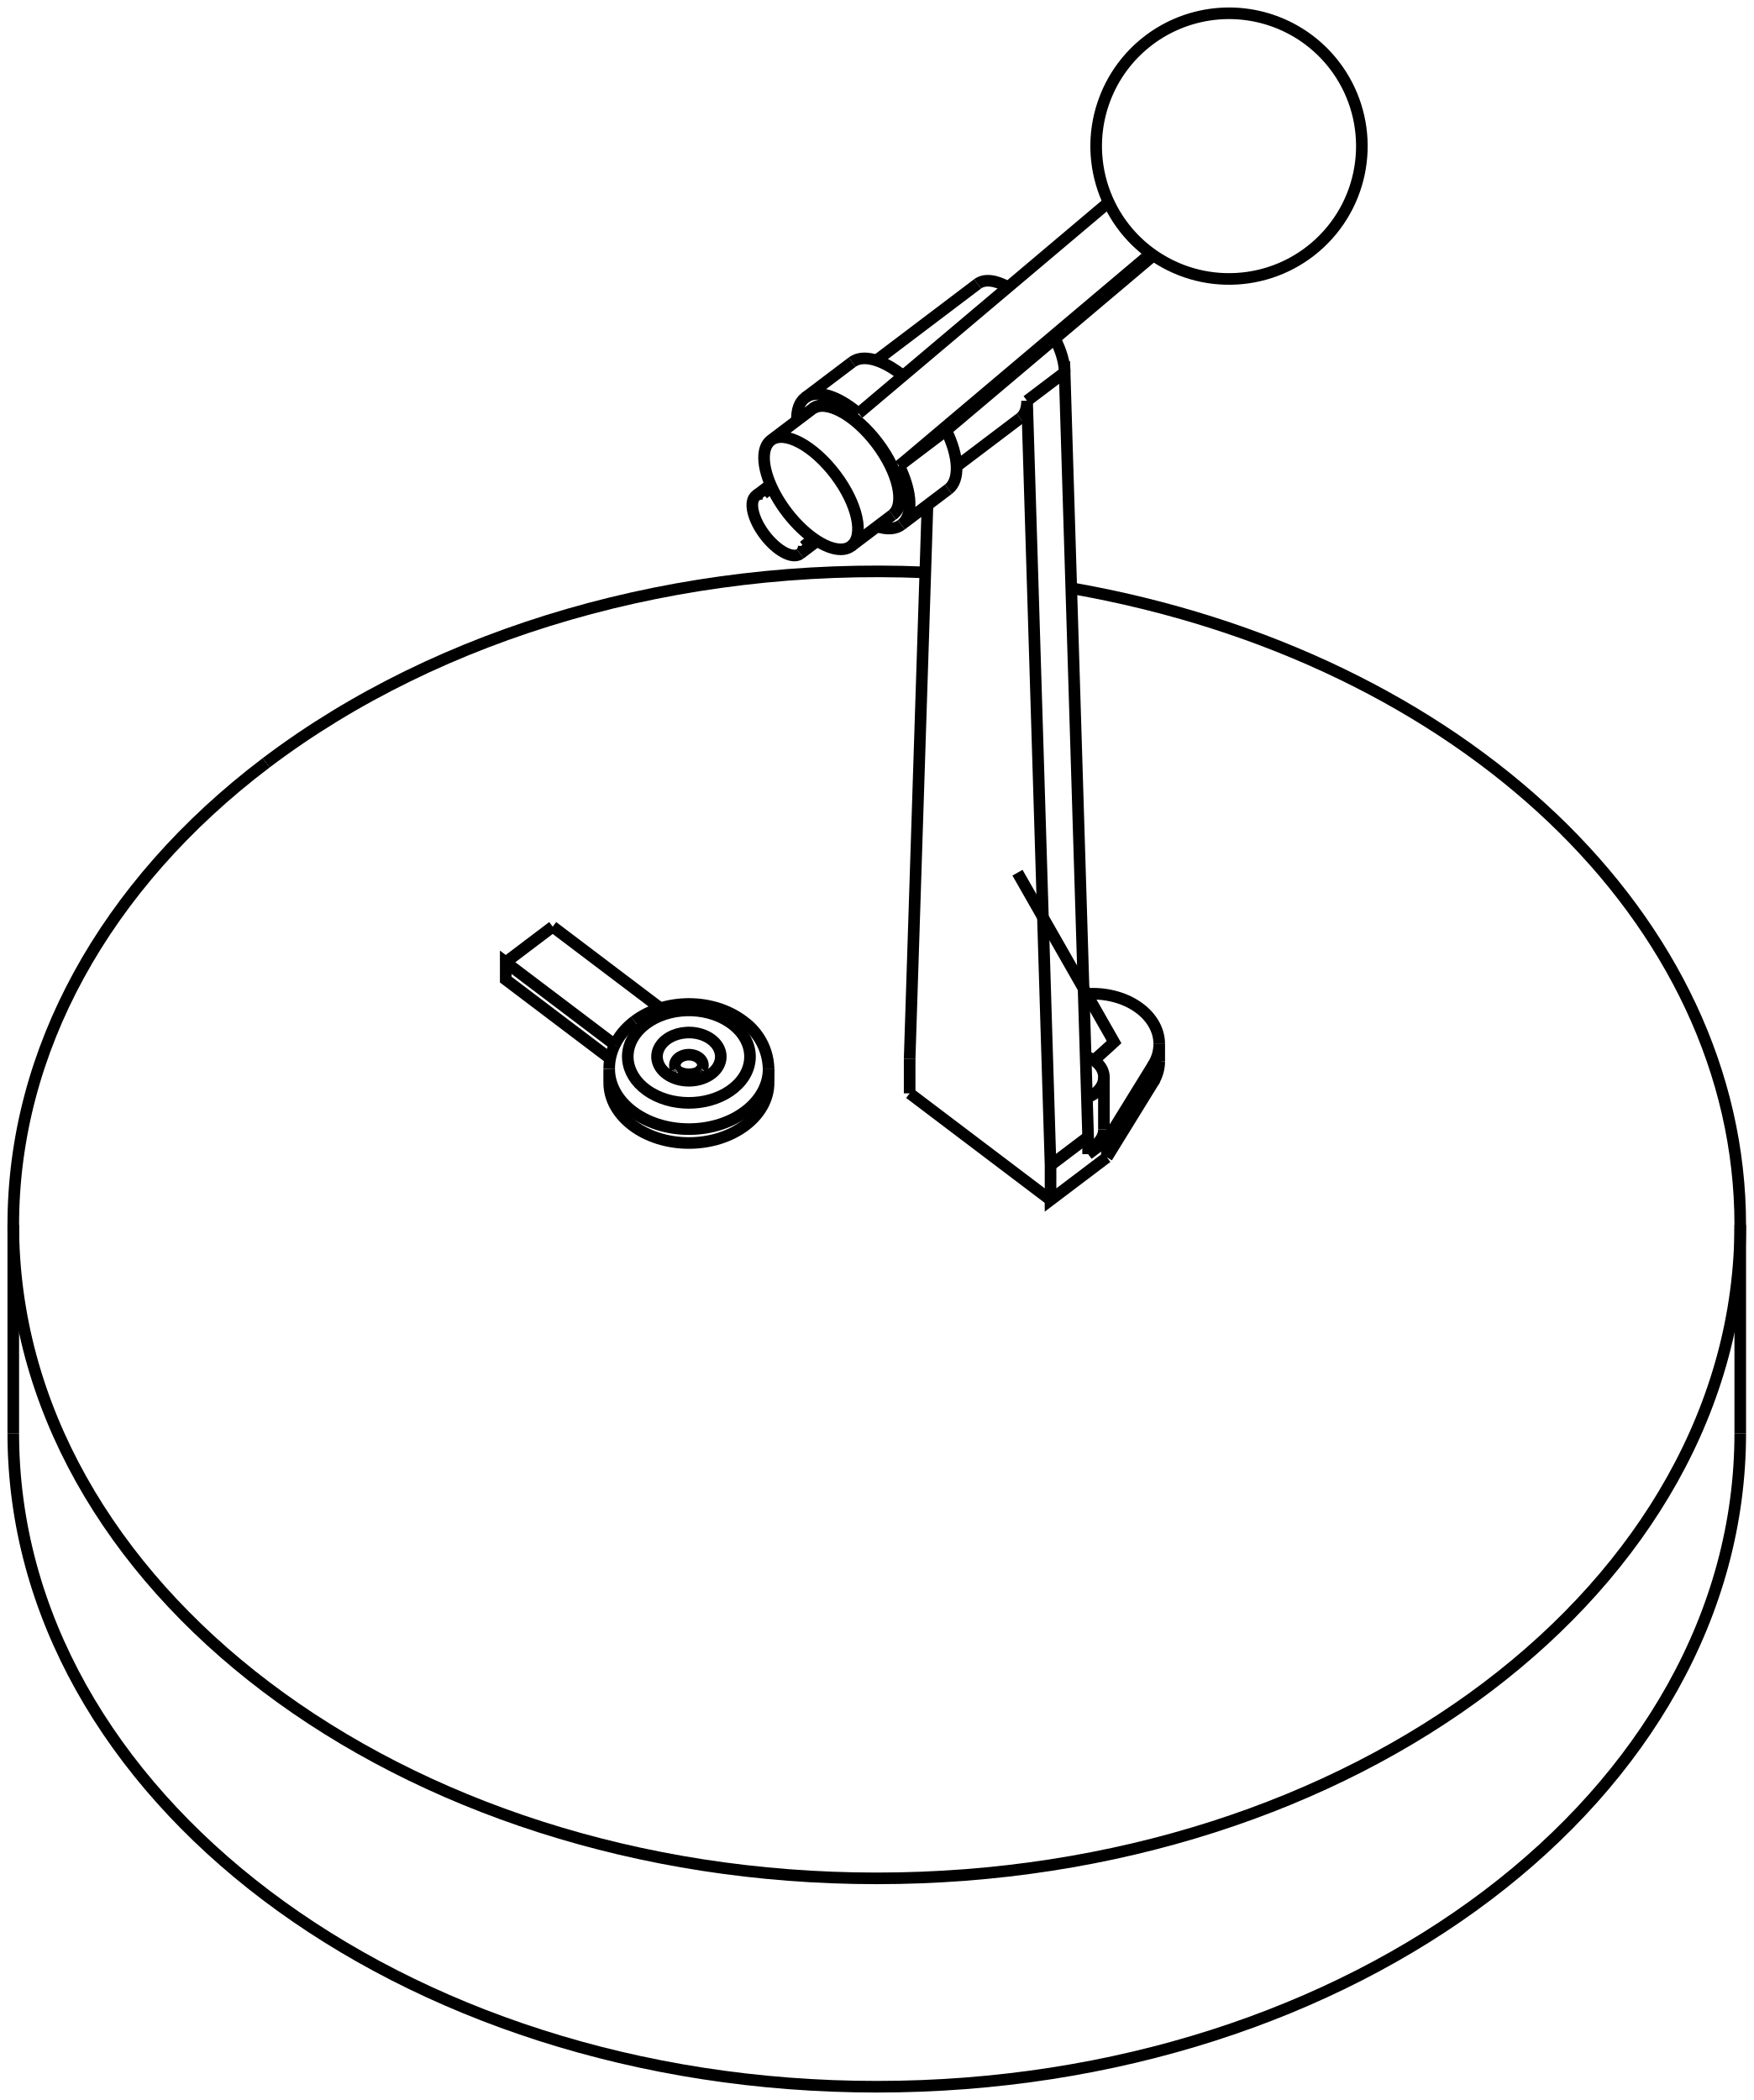
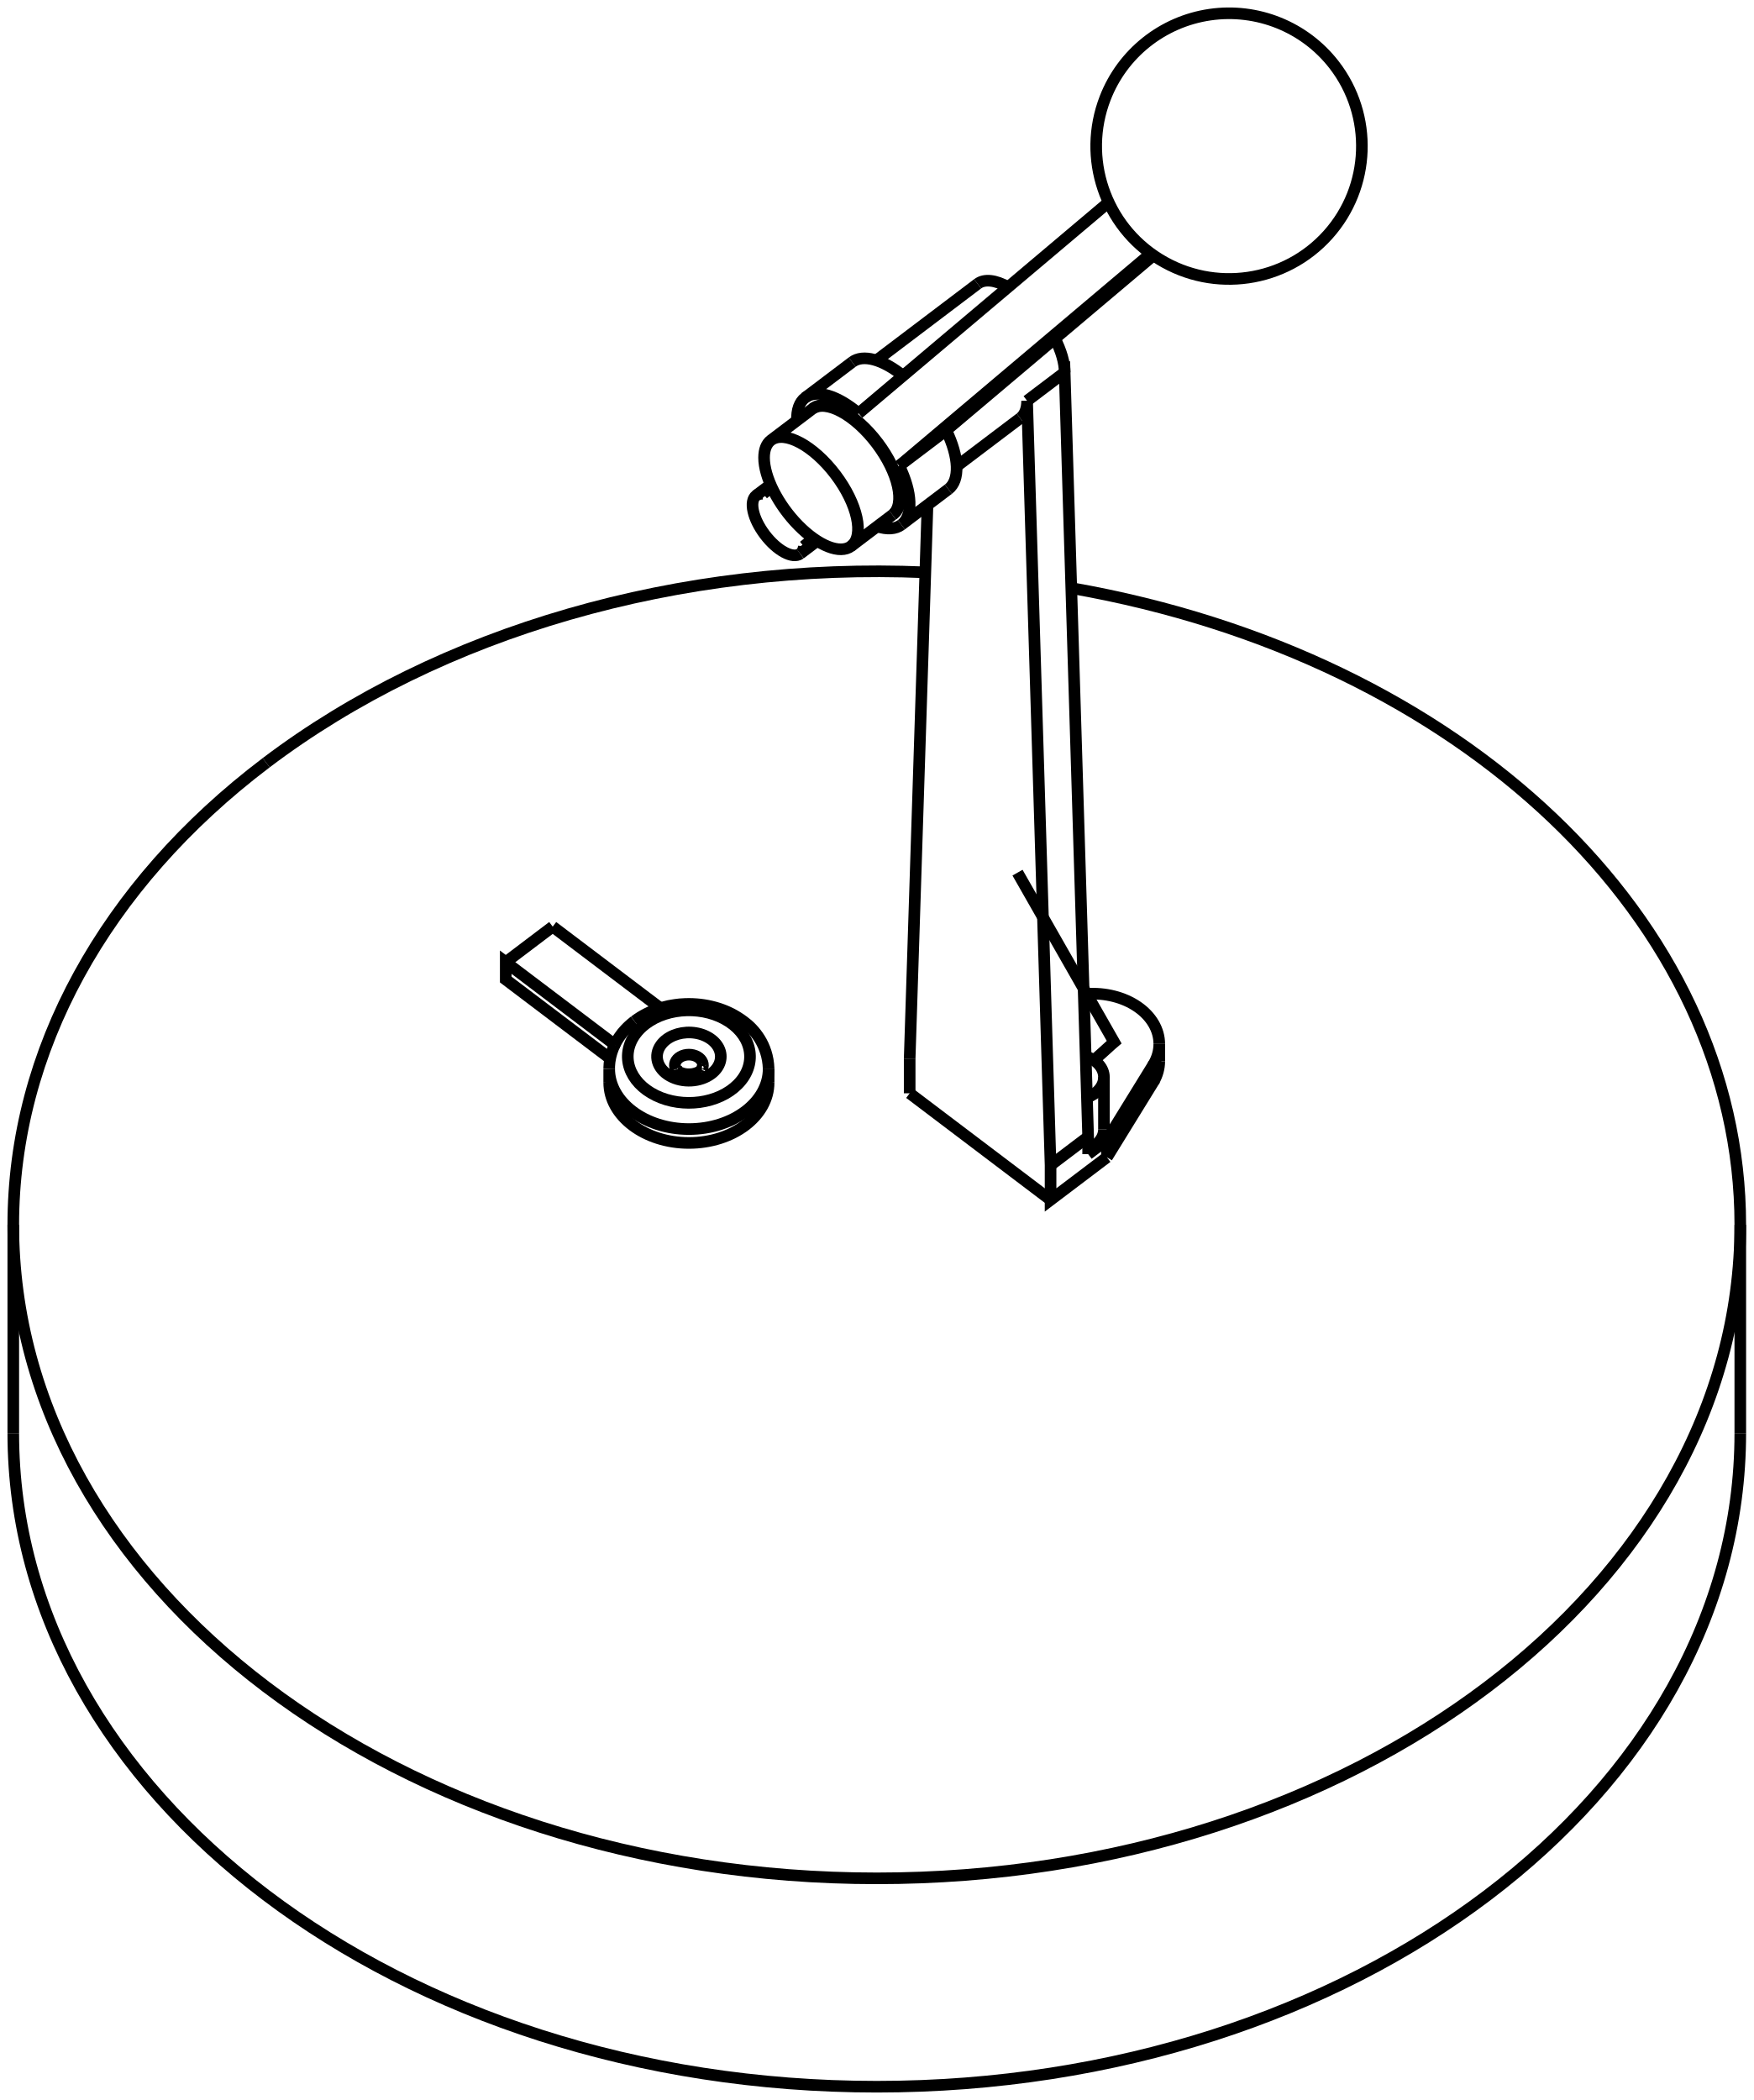
- <svg xmlns="http://www.w3.org/2000/svg" version="1.1" viewBox="-66 -53.988 132 158.088" fill="none" stroke="black" stroke-width="0.6%" vector-effect="non-scaling-stroke">
-   <path d="M -45.962 3.434 A 65 49.195 360 0 1 3.654 -10.897" />
-   <path d="M 14.641 -9.711 A 65 49.195 360 0 1 65 38.22 A 65 49.195 360 0 1 -65 38.22 A 65 49.195 360 0 1 -45.962 3.434" />
-   <path d="M -65 53.906 A 65 49.195 180 0 0 65 53.906" />
-   <path d="M -20.142 27.516 A 6 4.541 180 0 0 -8.142 27.516" />
-   <path d="M -20.069 25.706 L -27.931 19.756 L -27.931 18.449 L -19.721 24.662" />
-   <path d="M 17.324 33.136 L 13.081 36.347 L 13.081 33.732 L 11.314 -23.815 A 5 2.311 232.88 0 1 10.796 -22.504" />
-   <path d="M 2.475 28.319 L 13.081 36.347" />
-   <path d="M 20.852 27.414 A 5 3.784 180 0 0 21.263 25.911" />
-   <path d="M 17.324 33.136 L 20.852 27.414 L 20.852 26.107 A 5 3.784 180 0 0 21.263 24.604 L 21.263 25.911" />
-   <path d="M -24.395 15.773 L -16.289 21.908" />
-   <path d="M -27.931 18.449 L -24.395 15.773" />
-   <path d="M -8.142 26.471 A 6 4.541 360 0 1 -20.142 26.471 L -20.142 27.516" />
-   <path d="M -19.722 24.663 Q -19.72 24.66 -19.721 24.662" />
-   <path d="M 15.91 32.899 L 15.91 31.592 L 14.142 -25.956 L 11.314 -23.815" />
-   <path d="M 15.91 32.899 L 17.324 31.828 L 20.852 26.107" />
-   <path d="M 17.324 33.136 L 17.324 31.828" />
-   <path d="M 15.91 31.592 L 13.081 33.732" />
-   <path d="M 2.475 25.705 L 2.475 28.319" />
-   <path d="M 3.817 -15.969 L 2.475 25.705" />
-   <path d="M 21.263 24.604 A 5 3.784 180 0 0 15.797 20.836" />
-   <path d="M -17.395 23.094 A 4.6 3.481 360 1 1 -18.179 23.886 A 4.6 3.481 360 0 1 -17.395 23.094 Z" />
-   <path d="M -19.718 24.657 A 5.942 4.497 180 0 0 -19.721 24.662" />
-   <path d="M 14.142 -25.956 A 5 2.311 52.88 0 0 13.41 -28.501" />
-   <path d="M 9.889 -32.374 A 5 2.311 52.88 0 0 7.589 -32.618" />
-   <path d="M 16.343 25.831 C 16.4 25.78 16.45 25.73 16.509 25.685 C 16.56 25.64 16.62 25.59 16.674 25.538 C 16.73 25.49 16.78 25.44 16.838 25.392 C 16.89 25.34 16.95 25.29 17.002 25.245 C 17.07 25.18 17.15 25.11 17.219 25.049 C 17.29 24.98 17.36 24.92 17.435 24.854 C 17.51 24.79 17.58 24.72 17.649 24.658 C 17.72 24.59 17.79 24.53 17.864 24.461 L 10.593 11.708" />
-   <path d="M 17.099 31.026 A 2.25 1.703 360 0 1 15.91 32.527" />
-   <path d="M -12.445 26.84 A 2.4 1.816 360 0 1 -16.248 24.685 A 2.4 1.816 360 1 1 -12.445 26.84 Z" />
-   <path d="M 15.724 25.535 A 2.25 1.703 0 0 1 17.099 27.104 L 17.099 31.026" />
-   <path d="M 17.099 27.104 A 2.25 1.703 0 0 1 15.819 28.641" />
-   <path d="M -15.135 26.486 A 1.058 0.801 360 1 1 -13.149 26.486 C -13.15 26.49 -13.15 26.49 -13.151 26.491 C -13.15 26.49 -13.15 26.49 -13.154 26.496 C -13.16 26.5 -13.16 26.5 -13.158 26.502 C -13.16 26.5 -13.16 26.51 -13.162 26.509 C -13.16 26.51 -13.17 26.51 -13.167 26.517 C -13.17 26.52 -13.17 26.52 -13.173 26.525 C -13.18 26.53 -13.18 26.53 -13.18 26.534 C -13.18 26.54 -13.19 26.54 -13.188 26.543 C -13.19 26.55 -13.19 26.55 -13.197 26.554 C -13.2 26.56 -13.2 26.56 -13.206 26.564 C -13.21 26.57 -13.21 26.57 -13.217 26.576 C -13.22 26.58 -13.23 26.58 -13.229 26.587 C -13.23 26.59 -13.24 26.6 -13.243 26.6 C -13.25 26.6 -13.25 26.61 -13.257 26.612 C -13.26 26.62 -13.27 26.62 -13.273 26.625 C -13.28 26.63 -13.28 26.63 -13.29 26.639" />
-   <path d="M 1.644 -17.142 A 4 1.849 52.88 0 0 1.684 -17.363" />
-   <path d="M -2.662 -23.105 A 4 1.849 52.88 0 0 -2.885 -23.126" />
-   <path d="M 1.179 -15.226 A 5 2.311 52.88 0 0 -4.856 -23.199 L -7.967 -20.845 A 5 2.311 232.88 0 1 -1.932 -12.871 A 5 2.311 232.88 0 1 -8.485 -19.534 A 5 2.311 232.88 0 1 -7.967 -20.845" />
-   <path d="M 5.389 -17.158 A 6 2.773 52.88 0 0 5.227 -21.594 L 20.828 -34.763" />
-   <path d="M 1.98 -25.698 A 6 2.773 52.88 0 0 -1.853 -26.726" />
-   <path d="M 1.692 -18.918 L 20.629 -34.904" />
-   <path d="M 1.692 -18.918 L 5.227 -21.594" />
-   <path d="M -5.489 -12.857 L -4.774 -13.461" />
-   <path d="M 1.692 -18.918 A 6 2.773 232.88 0 1 1.853 -14.482 L 5.389 -17.158" />
-   <path d="M 1.853 -14.482 A 6 2.773 232.88 0 1 0.027 -14.354" />
-   <path d="M 17.454 -38.76 L -1.37 -22.87" />
-   <path d="M -6.007 -22.328 A 6 2.773 232.88 0 1 -5.389 -24.05 L -1.853 -26.726" />
-   <path d="M -5.389 -24.05 A 6 2.773 232.88 0 1 -1.37 -22.87" />
-   <path d="M -7.922 -17.339 L -8.551 -16.809" />
-   <path d="M -5.489 -12.857 A 2.75 1.271 232.88 0 1 -5.765 -12.298 L -4.704 -13.101 A 2.75 1.271 52.88 0 0 -4.535 -13.299" />
-   <path d="M -5.765 -12.298 A 2.75 1.271 232.88 1 1 -9.084 -16.684 L -8.024 -17.486" />
-   <path d="M -9.084 -16.684 A 2.75 1.271 232.88 0 1 -8.551 -16.809" />
-   <path d="M -4.82 -23.225 A 5 2.311 232.88 0 1 -4.785 -23.253 A 5 2.311 232.88 0 1 1.25 -15.279 A 5 2.311 232.88 0 1 1.214 -15.253" />
-   <path d="M -5.489 -12.857 L -4.731 -13.431" />
-   <path d="M -7.996 -17.506 A 2.75 1.271 52.88 0 0 -8.024 -17.486" />
-   <path d="M -4.399 -23.404 A 5 2.311 232.88 0 1 -4.376 -23.446" />
-   <path d="M 1.547 -15.621 A 5 2.311 232.88 0 1 1.5 -15.61" />
-   <path d="M -65 38.22 L -65 53.906" />
-   <path d="M 65 38.22 L 65 53.906" />
-   <path d="M -8.142 26.471 L -8.142 27.516" />
-   <path d="M -18.24 22.892 C -18.17 22.84 -18.1 22.79 -18.027 22.739 C -17.95 22.69 -17.88 22.64 -17.806 22.594 C -17.73 22.55 -17.65 22.5 -17.577 22.459 C -17.5 22.41 -17.42 22.37 -17.341 22.332 C -17.26 22.29 -17.18 22.25 -17.098 22.215 C -17.02 22.18 -16.93 22.14 -16.849 22.108 C -16.76 22.07 -16.68 22.04 -16.594 22.01 C -16.51 21.98 -16.42 21.95 -16.334 21.922 C -16.25 21.89 -16.16 21.87 -16.069 21.844 C -15.98 21.82 -15.89 21.8 -15.8 21.777 C -15.71 21.76 -15.62 21.74 -15.528 21.719 C -15.44 21.7 -15.34 21.69 -15.252 21.672 C -15.16 21.66 -15.07 21.65 -14.975 21.636 C -14.88 21.63 -14.79 21.62 -14.695 21.61 C -14.6 21.6 -14.51 21.6 -14.415 21.594 C -14.32 21.59 -14.23 21.59 -14.133 21.589 C -14.04 21.59 -13.95 21.59 -13.851 21.595 C -13.76 21.6 -13.66 21.6 -13.57 21.611 C -13.48 21.62 -13.38 21.63 -13.29 21.638 C -13.2 21.65 -13.1 21.66 -13.012 21.675 C -12.92 21.69 -12.83 21.71 -12.736 21.723 C -12.64 21.74 -12.55 21.76 -12.463 21.782 C -12.37 21.8 -12.28 21.83 -12.194 21.85 C -12.1 21.87 -12.02 21.9 -11.928 21.929 C -11.84 21.96 -11.75 21.99 -11.668 22.018 C -11.58 22.05 -11.5 22.08 -11.413 22.117 C -11.33 22.15 -11.25 22.19 -11.163 22.226 C -11.08 22.26 -11 22.3 -10.92 22.344 C -10.6 22.51 -10.3 22.7 -10.022 22.91 C -9.26 23.46 -8.2 24.63 -8.142 26.471" />
-   <path d="M -19.718 24.657 C -19.7 24.61 -19.68 24.57 -19.654 24.53 C -19.63 24.49 -19.61 24.45 -19.586 24.406 C -19.56 24.36 -19.54 24.32 -19.514 24.283 C -19.49 24.24 -19.46 24.2 -19.438 24.162 C -19.41 24.12 -19.38 24.08 -19.358 24.043 C -19.33 24 -19.3 23.97 -19.273 23.927 C -19.24 23.89 -19.22 23.85 -19.186 23.812 C -19.16 23.77 -19.13 23.74 -19.094 23.7 C -19.06 23.66 -19.03 23.63 -18.999 23.59 C -18.97 23.55 -18.93 23.52 -18.9 23.483 C -18.87 23.45 -18.83 23.41 -18.798 23.378 C -18.76 23.34 -18.73 23.31 -18.693 23.276 C -18.66 23.24 -18.62 23.21 -18.584 23.176 C -18.55 23.14 -18.51 23.11 -18.472 23.079 C -18.43 23.05 -18.4 23.02 -18.358 22.984 C -18.32 22.95 -18.28 22.92 -18.24 22.892" />
-   <path d="M -19.722 24.663 C -19.74 24.7 -19.76 24.73 -19.772 24.77 C -19.79 24.81 -19.8 24.84 -19.819 24.878 C -19.83 24.91 -19.85 24.95 -19.863 24.987 C -19.88 25.02 -19.89 25.06 -19.903 25.098 C -19.92 25.13 -19.93 25.17 -19.941 25.209 C -19.95 25.25 -19.96 25.28 -19.976 25.321 C -19.99 25.36 -20 25.4 -20.007 25.433 C -20.02 25.47 -20.03 25.51 -20.035 25.547 C -20.04 25.58 -20.05 25.62 -20.06 25.661 C -20.07 25.7 -20.08 25.74 -20.082 25.775 C -20.09 25.81 -20.09 25.85 -20.1 25.891 C -20.11 25.93 -20.11 25.97 -20.115 26.006 C -20.12 26.04 -20.12 26.08 -20.127 26.122 C -20.13 26.16 -20.13 26.2 -20.135 26.238 C -20.14 26.28 -20.14 26.32 -20.14 26.354 C -20.14 26.39 -20.14 26.43 -20.142 26.471" />
-   <path d="M 6.007 -18.88 L 10.796 -22.504" />
-   <path d="M -0.027 -26.854 L 7.589 -32.618" />
-   <path d="M -15.135 26.486 C -15.13 26.49 -15.13 26.49 -15.133 26.49 C -15.13 26.49 -15.13 26.49 -15.13 26.496 C -15.13 26.5 -15.13 26.5 -15.126 26.502 C -15.13 26.5 -15.12 26.51 -15.122 26.509 C -15.12 26.51 -15.12 26.51 -15.117 26.516 C -15.12 26.52 -15.11 26.52 -15.112 26.524 C -15.11 26.53 -15.11 26.53 -15.105 26.533 C -15.1 26.54 -15.1 26.54 -15.097 26.542 C -15.09 26.55 -15.09 26.55 -15.09 26.551 C -15.09 26.55 -15.08 26.56 -15.082 26.561 C -15.08 26.56 -15.08 26.57 -15.072 26.57 C -15.07 26.57 -15.07 26.58 -15.062 26.58 C -15.06 26.58 -15.06 26.59 -15.051 26.591 C -15.05 26.59 -15.04 26.6 -15.039 26.602 C -15.04 26.61 -15.03 26.61 -15.027 26.613 C -15.02 26.62 -15.02 26.62 -15.013 26.624 C -15.01 26.63 -15 26.63 -14.998 26.636 C -14.99 26.64 -14.99 26.64 -14.982 26.648 C -14.98 26.65 -14.97 26.66 -14.965 26.66 C -14.96 26.66 -14.95 26.67 -14.948 26.672 C -14.94 26.68 -14.94 26.68 -14.929 26.684 C -14.92 26.69 -14.92 26.69 -14.909 26.696 C -14.9 26.7 -14.9 26.7 -14.888 26.708 C -14.88 26.71 -14.87 26.72 -14.867 26.72 C -14.85 26.73 -14.84 26.74 -14.82 26.743 C -14.8 26.75 -14.79 26.76 -14.77 26.766 C -14.74 26.78 -14.7 26.79 -14.661 26.807 C -14.58 26.83 -14.5 26.85 -14.41 26.867 C -14.23 26.89 -14.04 26.89 -13.861 26.864 C -13.61 26.83 -13.4 26.73 -13.29 26.639" />
-   <path d="M 1.179 -15.226 L -1.932 -12.871" />
-   <path d="M 34.421 -49.113 A 10 10 0 0 0 17.192 -46.601 A 10 10 0 1 0 34.421 -49.113 Z" />
+ <svg xmlns="http://www.w3.org/2000/svg" version="1.1" viewBox="-66 -53.984 132 158.084" fill="none" stroke="black" stroke-width="0.6%" vector-effect="non-scaling-stroke">
+   <path d="M -45.962 3.431 A 65 49.196 360 0 1 3.654 -10.9" />
+   <path d="M 14.641 -9.714 A 65 49.196 360 0 1 65 38.218 A 65 49.196 360 0 1 -65 38.218 A 65 49.196 360 0 1 -45.962 3.431" />
+   <path d="M -65 53.904 A 65 49.196 180 0 0 65 53.904" />
+   <path d="M -20.142 27.514 A 6 4.541 180 0 0 -8.142 27.514" />
+   <path d="M -20.069 25.704 L -27.931 19.754 L -27.931 18.447 L -19.721 24.66" />
+   <path d="M 17.324 33.134 L 13.081 36.345 L 13.081 33.731 L 11.314 -23.814 A 5 2.311 232.879 0 1 10.796 -22.503" />
+   <path d="M 2.475 28.317 L 13.081 36.345" />
+   <path d="M 20.852 27.412 A 5 3.784 180 0 0 21.263 25.909" />
+   <path d="M 17.324 33.134 L 20.852 27.412 L 20.852 26.105 A 5 3.784 180 0 0 21.263 24.602 L 21.263 25.909" />
+   <path d="M -24.395 15.771 L -16.289 21.906" />
+   <path d="M -27.931 18.447 L -24.395 15.771" />
+   <path d="M -8.142 26.469 A 6 4.541 360 0 1 -20.142 26.469 L -20.142 27.514" />
+   <path d="M -19.722 24.661 Q -19.72 24.66 -19.721 24.66" />
+   <path d="M 15.91 32.897 L 15.91 31.59 L 14.142 -25.955 L 11.314 -23.814" />
+   <path d="M 15.91 32.897 L 17.324 31.827 L 20.852 26.105" />
+   <path d="M 17.324 33.134 L 17.324 31.827" />
+   <path d="M 15.91 31.59 L 13.081 33.731" />
+   <path d="M 2.475 25.703 L 2.475 28.317" />
+   <path d="M 3.817 -15.968 L 2.475 25.703" />
+   <path d="M 21.263 24.602 A 5 3.784 180 0 0 15.797 20.834" />
+   <path d="M -17.395 23.092 A 4.6 3.482 360 1 1 -18.179 23.884 A 4.6 3.482 360 0 1 -17.395 23.092 Z" />
+   <path d="M -19.718 24.655 A 5.942 4.497 180 0 0 -19.721 24.66" />
+   <path d="M 14.142 -25.955 A 5 2.311 52.879 0 0 13.41 -28.5" />
+   <path d="M 9.89 -32.373 A 5 2.311 52.879 0 0 7.589 -32.618" />
+   <path d="M 16.343 25.829 C 16.4 25.78 16.45 25.73 16.509 25.683 C 16.56 25.63 16.62 25.59 16.674 25.537 C 16.73 25.49 16.78 25.44 16.838 25.39 C 16.89 25.34 16.95 25.29 17.002 25.243 C 17.07 25.18 17.15 25.11 17.219 25.047 C 17.29 24.98 17.36 24.92 17.435 24.852 C 17.51 24.79 17.58 24.72 17.649 24.656 C 17.72 24.59 17.79 24.52 17.864 24.46 L 10.593 11.707" />
+   <path d="M 17.099 31.024 A 2.25 1.703 360 0 1 15.91 32.526" />
+   <path d="M -12.445 26.838 A 2.4 1.816 360 0 1 -16.248 24.683 A 2.4 1.816 360 1 1 -12.445 26.838 Z" />
+   <path d="M 15.724 25.533 A 2.25 1.703 360 0 1 17.099 27.102 L 17.099 31.024" />
+   <path d="M 17.099 27.102 A 2.25 1.703 360 0 1 15.819 28.639" />
+   <path d="M -15.135 26.484 A 1.058 0.801 360 1 1 -13.149 26.484 C -13.15 26.49 -13.15 26.49 -13.151 26.489 C -13.15 26.49 -13.15 26.49 -13.154 26.494 C -13.16 26.5 -13.16 26.5 -13.158 26.5 C -13.16 26.5 -13.16 26.5 -13.162 26.507 C -13.16 26.51 -13.17 26.51 -13.167 26.515 C -13.17 26.52 -13.17 26.52 -13.173 26.523 C -13.18 26.53 -13.18 26.53 -13.18 26.532 C -13.18 26.54 -13.19 26.54 -13.188 26.542 C -13.19 26.54 -13.19 26.55 -13.197 26.552 C -13.2 26.56 -13.2 26.56 -13.206 26.562 C -13.21 26.57 -13.21 26.57 -13.217 26.574 C -13.22 26.58 -13.23 26.58 -13.229 26.586 C -13.23 26.59 -13.24 26.59 -13.243 26.598 C -13.25 26.6 -13.25 26.61 -13.257 26.61 C -13.26 26.61 -13.27 26.62 -13.273 26.623 C -13.28 26.63 -13.28 26.63 -13.29 26.637" />
+   <path d="M 1.644 -17.141 A 4 1.849 52.879 0 0 1.684 -17.362" />
+   <path d="M -2.662 -23.104 A 4 1.849 52.879 0 0 -2.885 -23.125" />
+   <path d="M 1.179 -15.225 A 5 2.311 52.879 0 0 -4.856 -23.198 L -7.967 -20.844 A 5 2.311 232.879 1 1 -1.932 -12.87 A 5 2.311 232.879 0 1 -8.485 -19.533 A 5 2.311 232.879 0 1 -7.967 -20.844" />
+   <path d="M 5.389 -17.157 A 6 2.773 52.879 0 0 5.227 -21.593 L 20.827 -34.76" />
+   <path d="M 1.98 -25.697 A 6 2.773 52.879 0 0 -1.853 -26.725" />
+   <path d="M 1.692 -18.917 L 20.629 -34.901" />
+   <path d="M 1.692 -18.917 L 5.227 -21.593" />
+   <path d="M -5.489 -12.857 L -4.774 -13.46" />
+   <path d="M 1.692 -18.917 A 6 2.773 232.879 0 1 1.853 -14.481 L 5.389 -17.157" />
+   <path d="M 1.853 -14.481 A 6 2.773 232.879 0 1 0.028 -14.353" />
+   <path d="M 17.454 -38.757 L -1.37 -22.869" />
+   <path d="M -6.007 -22.327 A 6 2.773 232.879 0 1 -5.389 -24.049 L -1.853 -26.725" />
+   <path d="M -5.389 -24.049 A 6 2.773 232.879 0 1 -1.37 -22.869" />
+   <path d="M -7.923 -17.338 L -8.551 -16.808" />
+   <path d="M -5.489 -12.857 A 2.75 1.271 232.879 0 1 -5.765 -12.298 L -4.704 -13.101 A 2.75 1.271 52.879 0 0 -4.535 -13.298" />
+   <path d="M -5.765 -12.298 A 2.75 1.271 232.879 0 1 -9.084 -16.683 L -8.024 -17.486" />
+   <path d="M -9.084 -16.683 A 2.75 1.271 232.879 0 1 -8.551 -16.808" />
+   <path d="M -4.82 -23.224 A 5 2.311 232.879 0 1 -4.785 -23.252 A 5 2.311 232.879 0 1 1.25 -15.278 A 5 2.311 232.879 0 1 1.214 -15.252" />
+   <path d="M -5.489 -12.857 L -4.731 -13.43" />
+   <path d="M -7.997 -17.505 A 2.75 1.271 52.879 0 0 -8.024 -17.486" />
+   <path d="M -4.399 -23.403 A 5 2.311 232.879 0 1 -4.376 -23.445" />
+   <path d="M 1.547 -15.62 A 5 2.311 232.879 0 1 1.5 -15.609" />
+   <path d="M -65 38.218 L -65 53.904" />
+   <path d="M 65 38.218 L 65 53.904" />
+   <path d="M -8.142 26.469 L -8.142 27.514" />
+   <path d="M -18.24 22.89 C -18.17 22.84 -18.1 22.79 -18.027 22.737 C -17.95 22.69 -17.88 22.64 -17.806 22.592 C -17.73 22.55 -17.65 22.5 -17.577 22.457 C -17.5 22.41 -17.42 22.37 -17.341 22.33 C -17.26 22.29 -17.18 22.25 -17.098 22.213 C -17.02 22.18 -16.93 22.14 -16.849 22.106 C -16.76 22.07 -16.68 22.04 -16.594 22.008 C -16.51 21.98 -16.42 21.95 -16.334 21.92 C -16.25 21.89 -16.16 21.87 -16.069 21.842 C -15.98 21.82 -15.89 21.8 -15.8 21.775 C -15.71 21.75 -15.62 21.73 -15.528 21.717 C -15.44 21.7 -15.34 21.68 -15.252 21.67 C -15.16 21.66 -15.07 21.64 -14.975 21.634 C -14.88 21.62 -14.79 21.61 -14.695 21.608 C -14.6 21.6 -14.51 21.6 -14.415 21.592 C -14.32 21.59 -14.23 21.59 -14.133 21.587 C -14.04 21.59 -13.95 21.59 -13.851 21.593 C -13.76 21.6 -13.66 21.6 -13.57 21.609 C -13.48 21.62 -13.38 21.63 -13.29 21.636 C -13.2 21.65 -13.1 21.66 -13.012 21.673 C -12.92 21.69 -12.83 21.7 -12.736 21.721 C -12.64 21.74 -12.55 21.76 -12.463 21.78 C -12.37 21.8 -12.28 21.82 -12.193 21.848 C -12.1 21.87 -12.02 21.9 -11.928 21.927 C -11.84 21.96 -11.75 21.98 -11.668 22.016 C -11.58 22.05 -11.5 22.08 -11.413 22.115 C -11.33 22.15 -11.25 22.19 -11.163 22.224 C -11.08 22.26 -11 22.3 -10.92 22.342 C -10.6 22.51 -10.3 22.7 -10.022 22.908 C -9.26 23.46 -8.2 24.63 -8.142 26.469" />
+   <path d="M -19.718 24.655 C -19.7 24.61 -19.68 24.57 -19.654 24.528 C -19.63 24.49 -19.61 24.44 -19.586 24.403 C -19.56 24.36 -19.54 24.32 -19.514 24.281 C -19.49 24.24 -19.46 24.2 -19.438 24.16 C -19.41 24.12 -19.38 24.08 -19.358 24.041 C -19.33 24 -19.3 23.96 -19.273 23.925 C -19.24 23.89 -19.22 23.85 -19.186 23.81 C -19.16 23.77 -19.13 23.73 -19.094 23.698 C -19.06 23.66 -19.03 23.62 -18.999 23.588 C -18.97 23.55 -18.93 23.52 -18.9 23.481 C -18.87 23.45 -18.83 23.41 -18.798 23.376 C -18.76 23.34 -18.73 23.31 -18.693 23.273 C -18.66 23.24 -18.62 23.21 -18.584 23.174 C -18.55 23.14 -18.51 23.11 -18.472 23.077 C -18.43 23.04 -18.4 23.01 -18.358 22.982 C -18.32 22.95 -18.28 22.92 -18.24 22.89" />
+   <path d="M -19.722 24.661 C -19.74 24.7 -19.76 24.73 -19.772 24.768 C -19.79 24.8 -19.8 24.84 -19.819 24.876 C -19.83 24.91 -19.85 24.95 -19.863 24.985 C -19.88 25.02 -19.89 25.06 -19.903 25.096 C -19.92 25.13 -19.93 25.17 -19.941 25.207 C -19.95 25.24 -19.96 25.28 -19.976 25.319 C -19.99 25.36 -20 25.39 -20.007 25.431 C -20.02 25.47 -20.03 25.51 -20.035 25.545 C -20.04 25.58 -20.05 25.62 -20.06 25.659 C -20.07 25.7 -20.08 25.74 -20.082 25.774 C -20.09 25.81 -20.09 25.85 -20.1 25.889 C -20.11 25.93 -20.11 25.97 -20.115 26.004 C -20.12 26.04 -20.12 26.08 -20.127 26.12 C -20.13 26.16 -20.13 26.2 -20.135 26.236 C -20.14 26.27 -20.14 26.31 -20.14 26.352 C -20.14 26.39 -20.14 26.43 -20.142 26.469" />
+   <path d="M 6.007 -18.879 L 10.796 -22.503" />
+   <path d="M -0.028 -26.853 L 7.589 -32.618" />
+   <path d="M -15.135 26.484 C -15.13 26.49 -15.13 26.49 -15.133 26.489 C -15.13 26.49 -15.13 26.49 -15.13 26.494 C -15.13 26.5 -15.13 26.5 -15.126 26.5 C -15.13 26.5 -15.12 26.5 -15.122 26.507 C -15.12 26.51 -15.12 26.51 -15.117 26.514 C -15.12 26.52 -15.11 26.52 -15.111 26.522 C -15.11 26.53 -15.11 26.53 -15.105 26.531 C -15.1 26.53 -15.1 26.54 -15.097 26.541 C -15.09 26.54 -15.09 26.55 -15.09 26.549 C -15.09 26.55 -15.08 26.56 -15.081 26.559 C -15.08 26.56 -15.08 26.57 -15.072 26.568 C -15.07 26.57 -15.07 26.58 -15.062 26.579 C -15.06 26.58 -15.06 26.59 -15.051 26.589 C -15.05 26.59 -15.04 26.6 -15.039 26.6 C -15.04 26.6 -15.03 26.61 -15.027 26.611 C -15.02 26.61 -15.02 26.62 -15.013 26.622 C -15.01 26.63 -15 26.63 -14.998 26.634 C -14.99 26.64 -14.99 26.64 -14.982 26.646 C -14.98 26.65 -14.97 26.65 -14.965 26.658 C -14.96 26.66 -14.95 26.67 -14.948 26.67 C -14.94 26.67 -14.94 26.68 -14.929 26.682 C -14.92 26.69 -14.92 26.69 -14.909 26.694 C -14.9 26.7 -14.9 26.7 -14.888 26.706 C -14.88 26.71 -14.87 26.71 -14.866 26.718 C -14.85 26.73 -14.84 26.73 -14.82 26.741 C -14.8 26.75 -14.79 26.76 -14.77 26.764 C -14.74 26.78 -14.7 26.79 -14.66 26.805 C -14.58 26.83 -14.5 26.85 -14.409 26.865 C -14.23 26.89 -14.04 26.89 -13.86 26.862 C -13.61 26.82 -13.4 26.73 -13.29 26.637" />
+   <path d="M 1.179 -15.225 L -1.932 -12.87" />
+   <path d="M 34.421 -49.109 A 10 10 0 0 0 17.192 -46.598 A 10 10 0 1 0 34.421 -49.109 Z" />
</svg>
